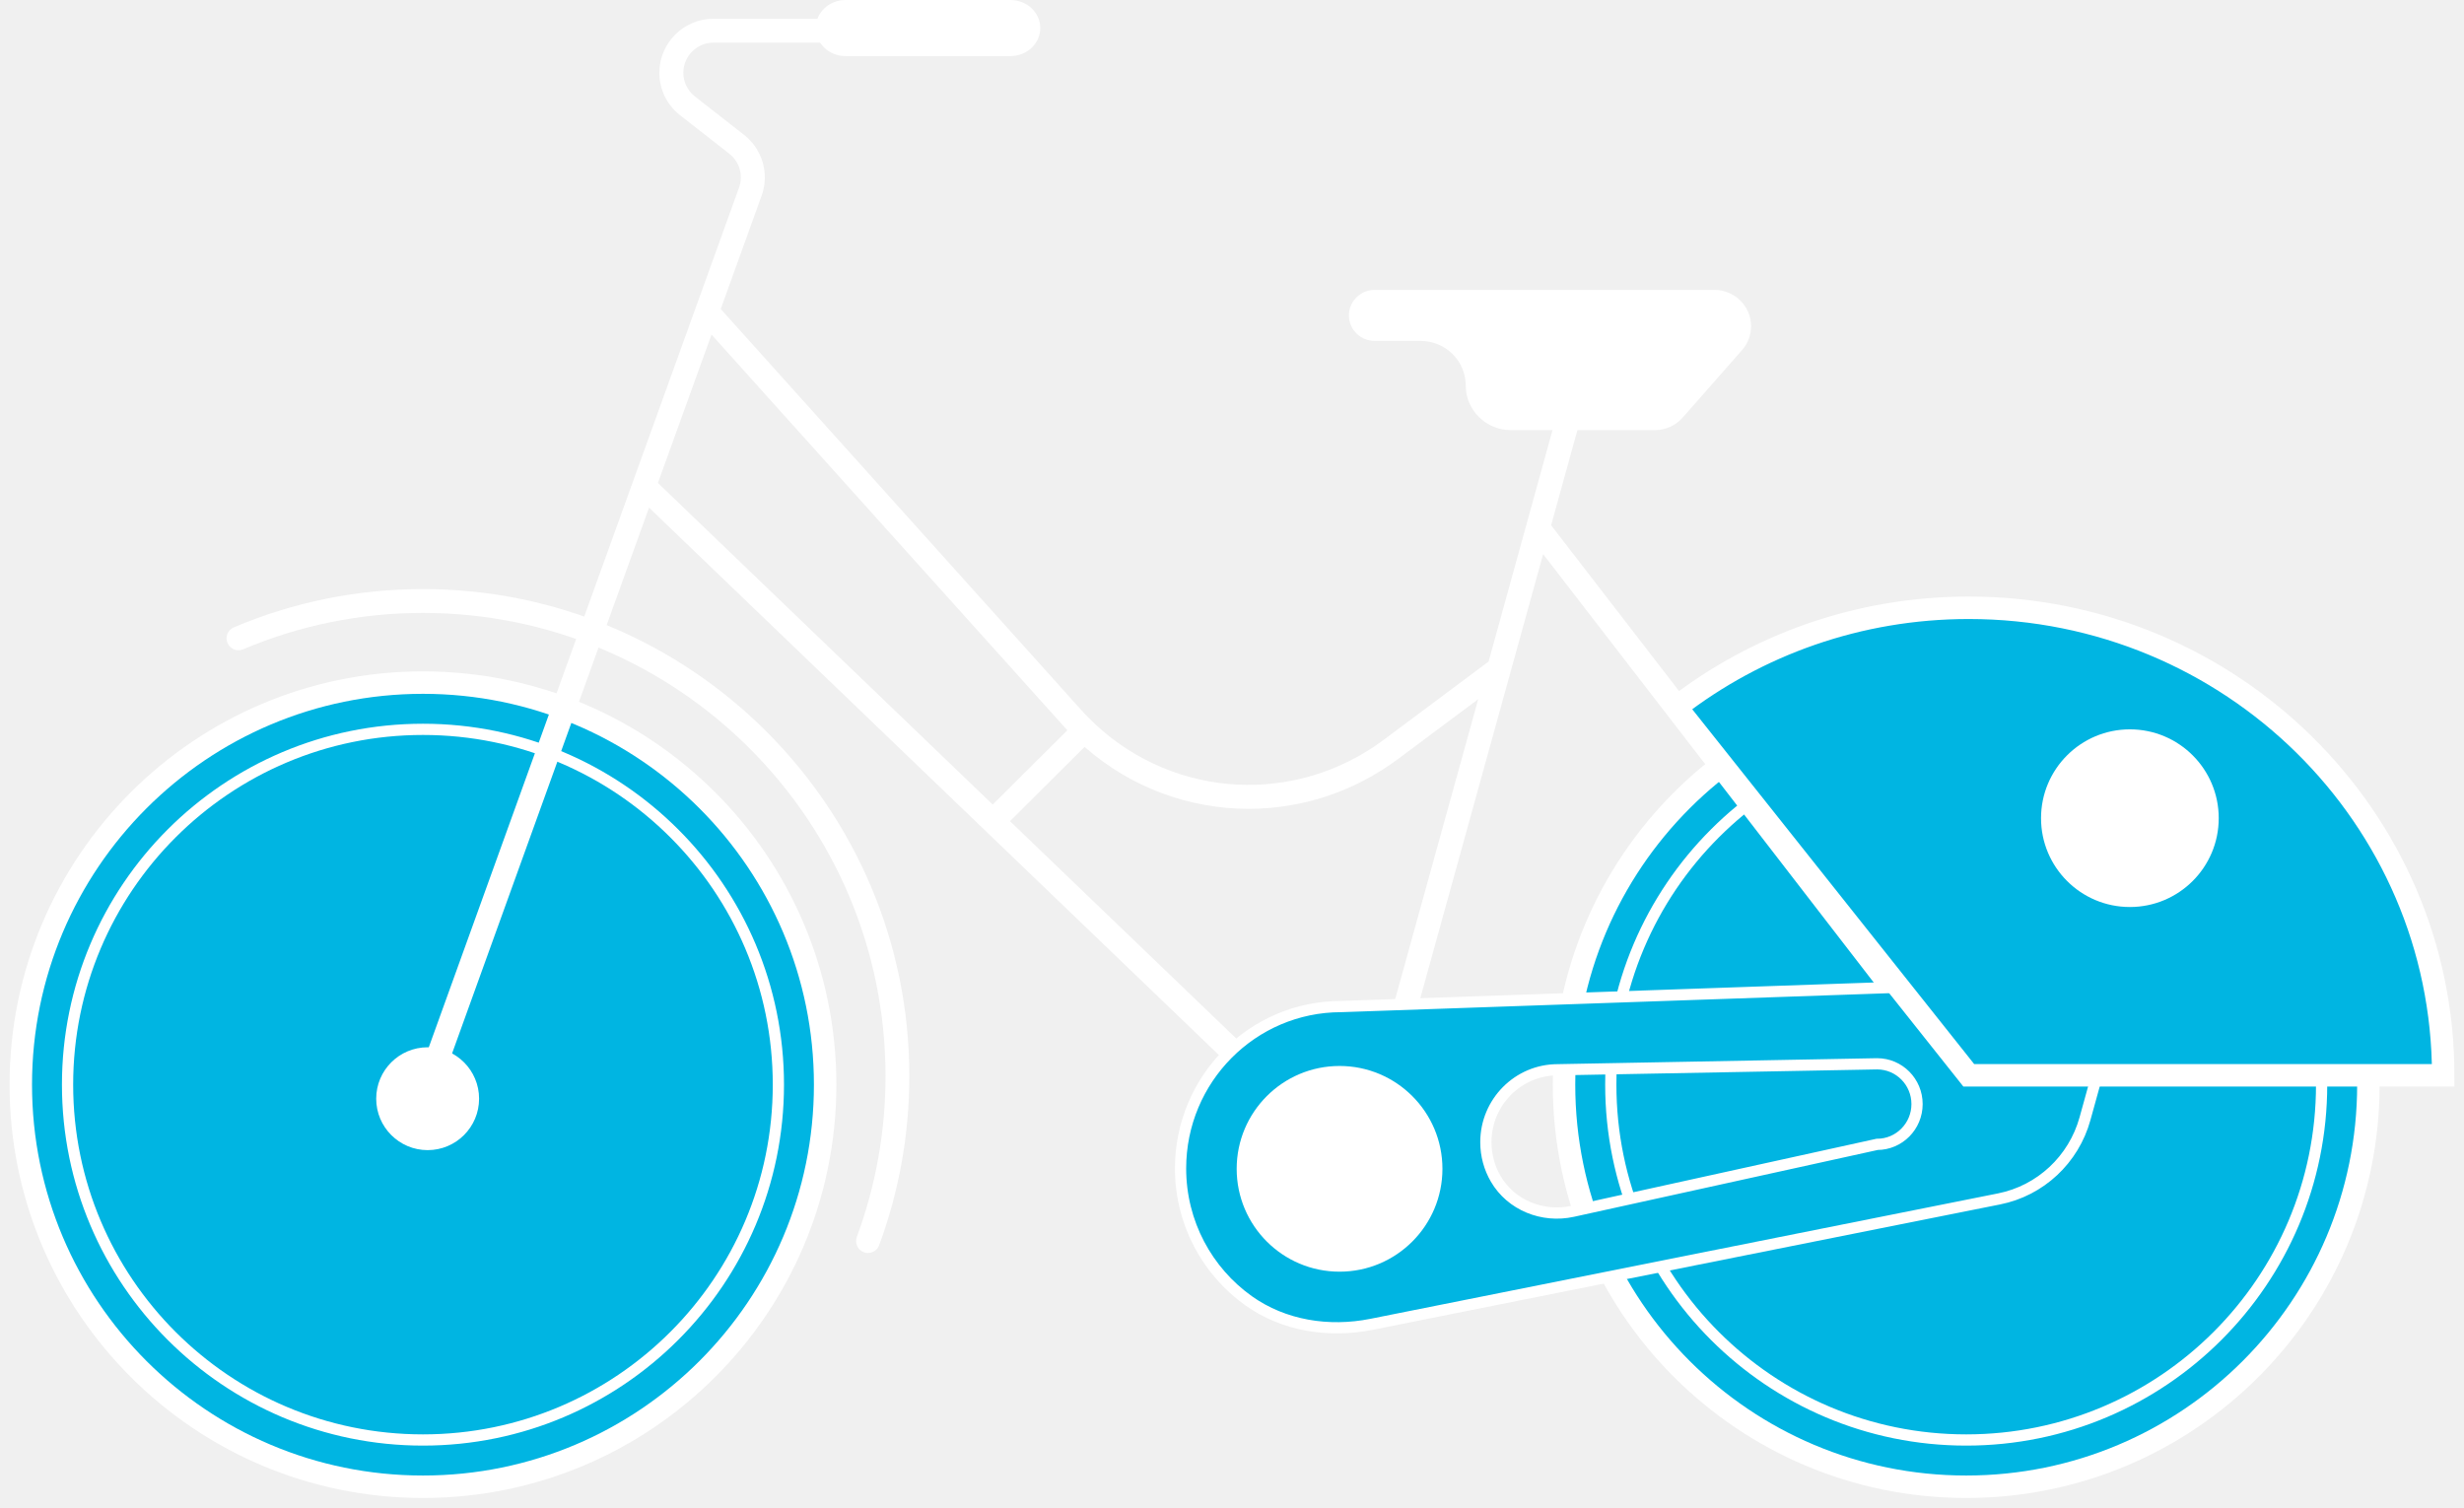
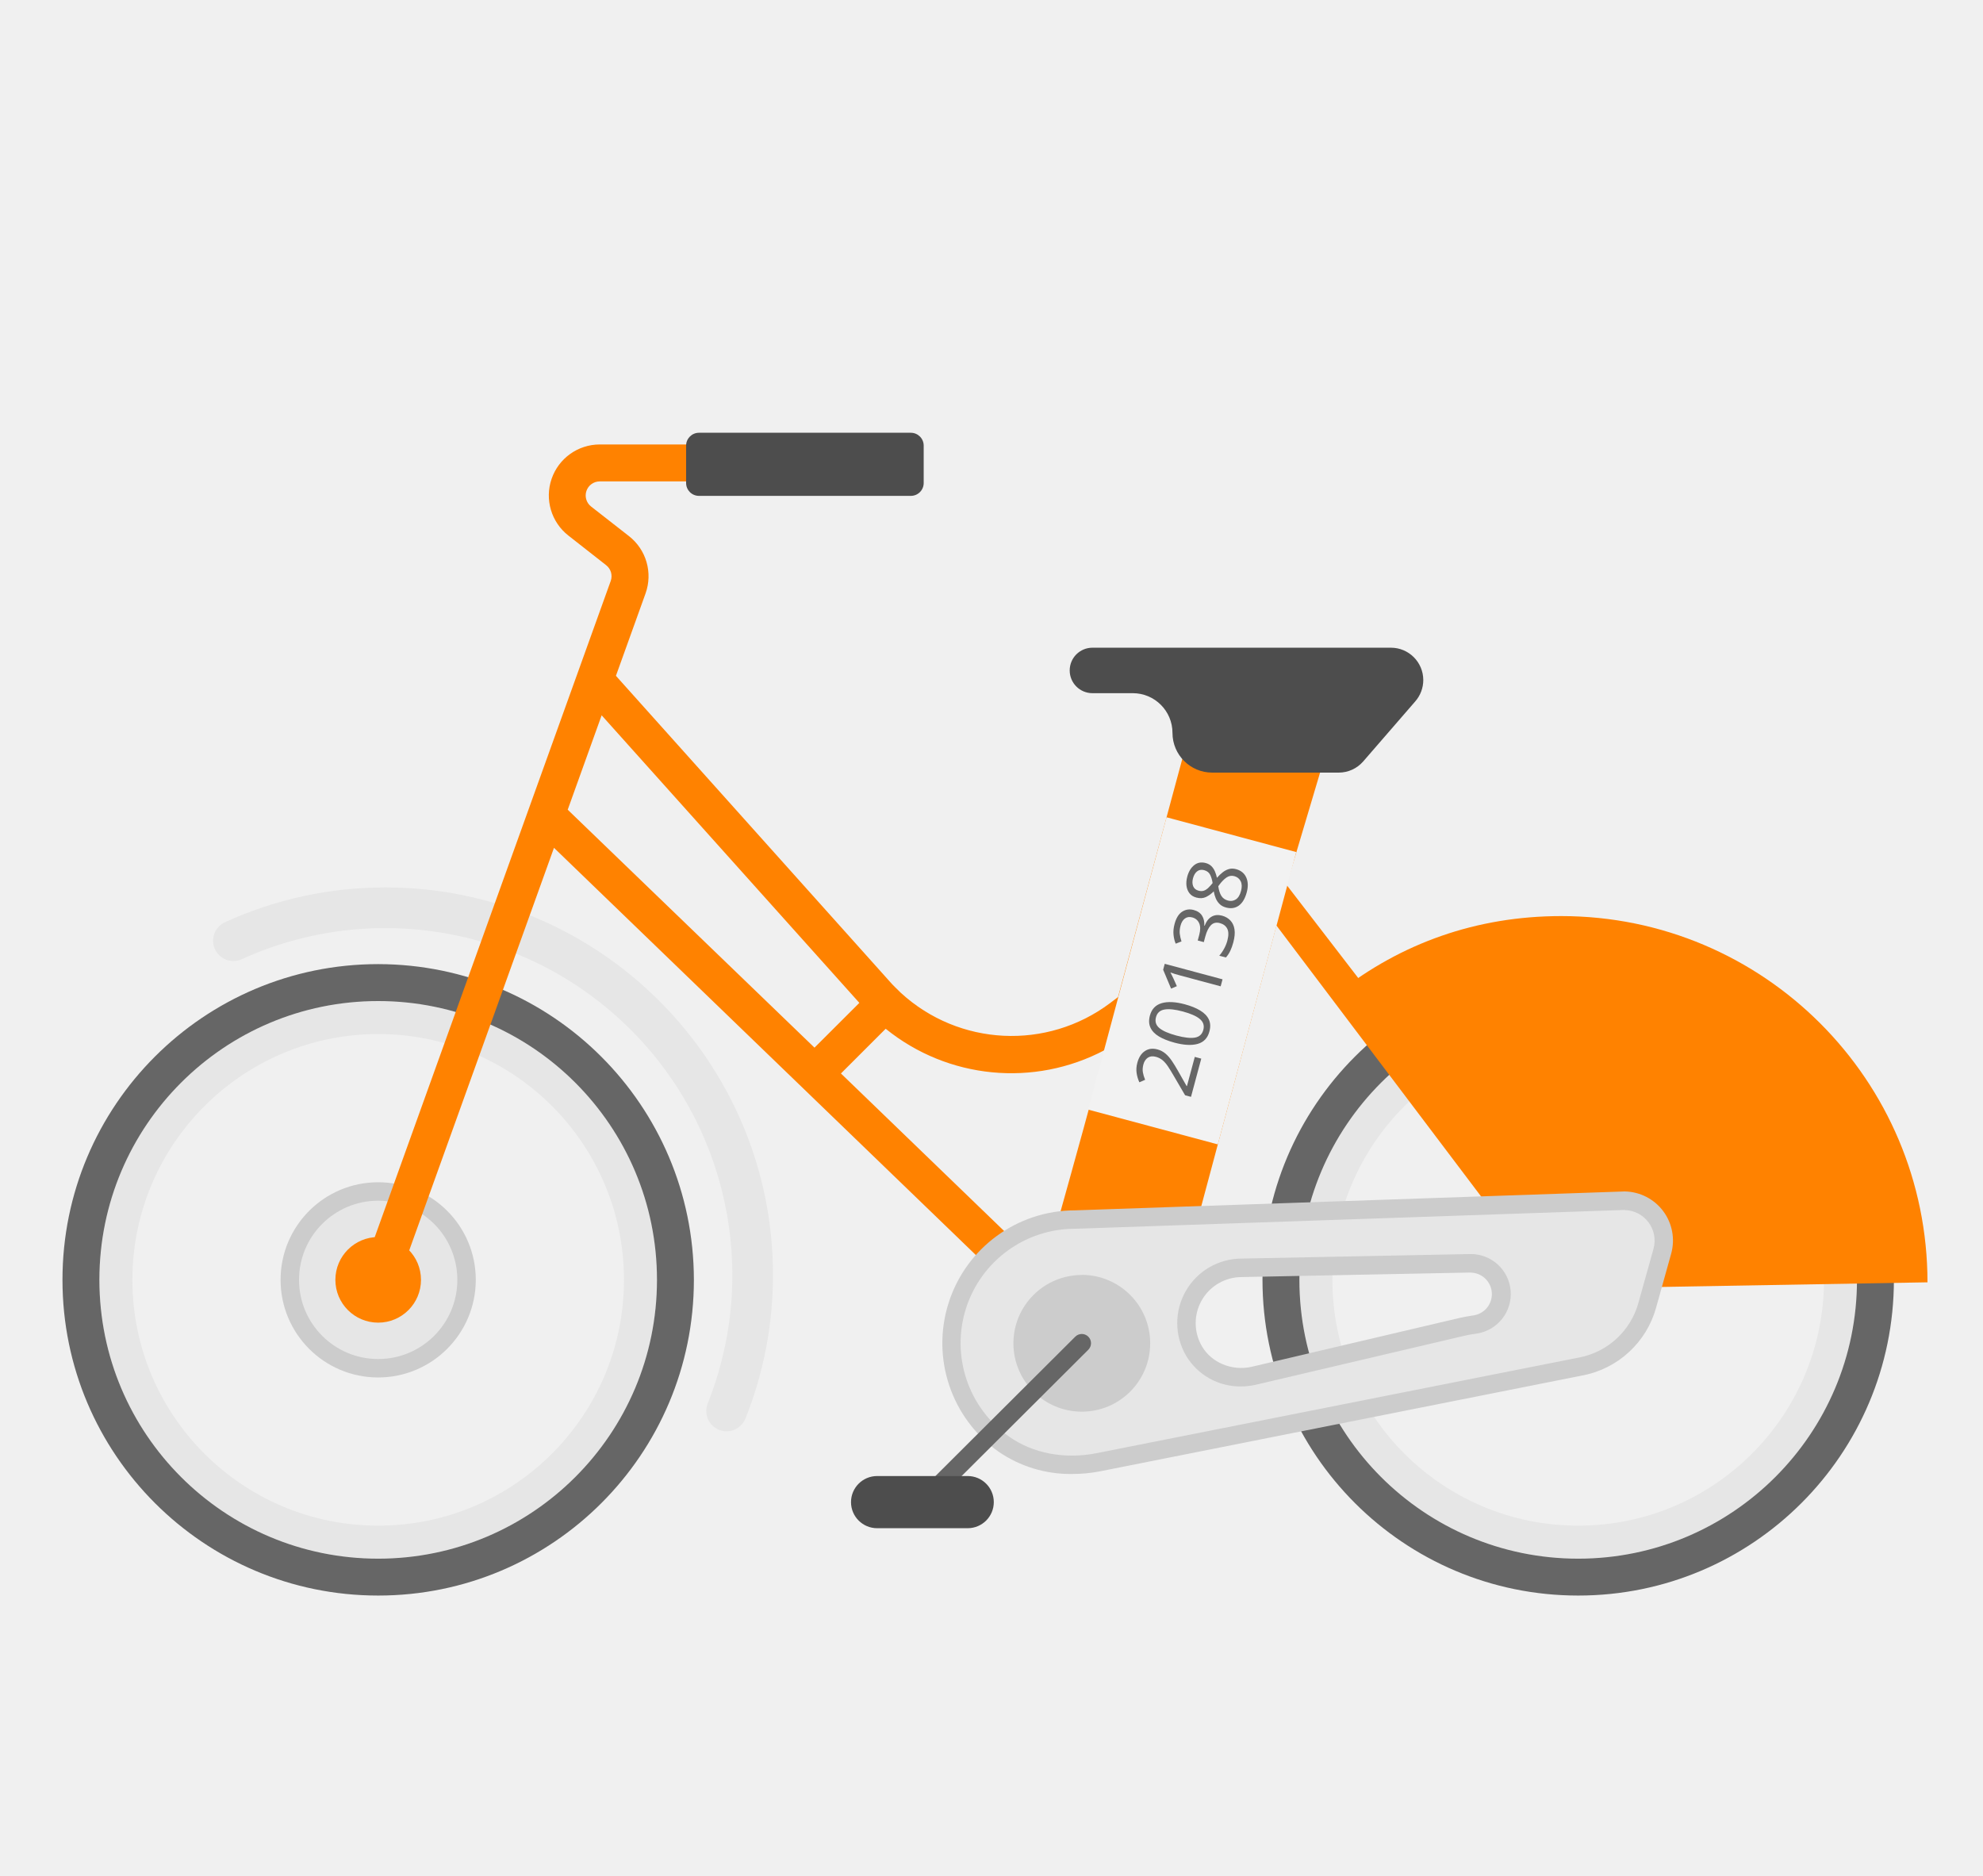
- <svg xmlns="http://www.w3.org/2000/svg" width="237px" height="145px" viewBox="0 0 237 145" version="1.1">
-   <defs />
-   <g id="Page-1" stroke="none" stroke-width="1" fill="none" fill-rule="evenodd">
-     <g id="Homepage---Malmo-Copy-2" transform="translate(-164, -3474)">
-       <g id="Page-1" transform="translate(166, 3474)">
-         <path d="M77.367,104.327 C77.367,125.686 60.047,143 38.683,143 C17.319,143 0,125.686 0,104.327 C0,82.968 17.319,65.654 38.683,65.654 C60.047,65.654 77.367,82.968 77.367,104.327" id="Fill-1" fill="#00B5E2" />
-         <path d="M77.367,104.327 C77.367,125.686 60.047,143 38.683,143 C17.319,143 0,125.686 0,104.327 C0,82.968 17.319,65.654 38.683,65.654 C60.047,65.654 77.367,82.968 77.367,104.327 Z" id="Stroke-3" stroke="#FFFFFF" stroke-width="2.16" />
-         <path d="M72.869,104.327 C72.869,123.202 57.563,138.503 38.683,138.503 C19.803,138.503 4.498,123.202 4.498,104.327 C4.498,85.452 19.803,70.151 38.683,70.151 C57.563,70.151 72.869,85.452 72.869,104.327 Z" id="Stroke-5" stroke="#FFFFFF" stroke-width="1.08" stroke-linecap="round" />
-         <path d="M225.803,104.327 C225.803,125.686 208.484,143 187.12,143 C165.755,143 148.436,125.686 148.436,104.327 C148.436,82.968 165.755,65.654 187.12,65.654 C208.484,65.654 225.803,82.968 225.803,104.327" id="Fill-7" fill="#00B5E2" />
-         <path d="M225.803,104.327 C225.803,125.686 208.484,143 187.12,143 C165.755,143 148.436,125.686 148.436,104.327 C148.436,82.968 165.755,65.654 187.12,65.654 C208.484,65.654 225.803,82.968 225.803,104.327 Z" id="Stroke-9" stroke="#FFFFFF" stroke-width="2.16" />
-         <path d="M221.305,104.327 C221.305,123.202 205.999,138.503 187.12,138.503 C168.24,138.503 152.934,123.202 152.934,104.327 C152.934,85.452 168.24,70.151 187.12,70.151 C205.999,70.151 221.305,85.452 221.305,104.327 Z" id="Stroke-11" stroke="#FFFFFF" stroke-width="1.08" stroke-linecap="round" />
-         <path d="M72.314,57.05 L93.484,77.385 L100.664,70.24 L84.473,52.243 L66.436,32.18 L61.282,46.453 L72.314,57.05 Z M146.427,53.301 L134.542,96.263 C134.402,96.774 133.631,97.067 133.124,97.067 C133.033,96.177 133.227,97.096 133.124,97.067 C132.51,96.899 131.98,96.878 132.149,96.266 L140.182,67.249 L140.182,67.249 L132.493,72.987 C128.16,76.218 123.11,77.796 118.098,77.796 C112.426,77.796 106.803,75.775 102.321,71.839 L102.322,71.84 L95.147,78.983 L116.934,99.912 C117.393,100.353 117.406,101.081 116.964,101.538 C116.738,101.772 116.436,101.889 116.133,101.889 C115.845,101.889 115.556,101.783 115.332,101.567 L60.428,48.826 L40.024,105.365 C39.854,105.834 39.411,106.126 38.938,106.126 C38.808,106.126 38.677,106.104 38.548,106.058 C37.948,105.842 37.637,105.184 37.852,104.587 L69.088,18.035 C69.508,16.862 69.129,15.554 68.143,14.783 L63.417,11.087 C62.148,10.095 61.42,8.605 61.42,6.997 C61.42,4.131 63.761,1.799 66.637,1.799 L89.951,1.799 C90.588,1.799 91.105,2.313 91.105,2.949 C91.105,3.584 90.588,4.099 89.951,4.099 L66.637,4.099 C65.034,4.099 63.728,5.399 63.728,6.997 C63.728,7.893 64.134,8.725 64.842,9.278 L69.568,12.974 C71.335,14.356 72.016,16.701 71.261,18.81 L67.323,29.721 L101.977,68.265 C102.221,68.536 102.469,68.8 102.724,69.056 L103.472,69.777 C111.103,76.788 122.627,77.472 131.11,71.146 L141.181,63.629 L147.889,39.341 C148.058,38.729 148.693,38.368 149.308,38.537 C149.923,38.706 150.284,39.339 150.115,39.951 L147.195,50.521 L147.193,50.521 L188.68,104.274 C189.068,104.778 188.974,105.5 188.469,105.887 C188.259,106.048 188.012,106.125 187.766,106.125 C187.42,106.125 187.078,105.971 186.851,105.677 L146.428,53.302 L146.427,53.301 Z" id="Fill-13" fill="#FFFFFF" />
-         <path d="M81.487,120.516 C81.355,120.516 81.22,120.492 81.089,120.444 C80.496,120.223 80.193,119.564 80.413,118.97 C82.244,114.023 83.172,108.815 83.172,103.491 C83.172,78.933 63.22,58.954 38.695,58.954 C32.691,58.954 26.866,60.132 21.383,62.454 C20.801,62.698 20.129,62.428 19.882,61.844 C19.636,61.261 19.908,60.588 20.491,60.341 C26.258,57.899 32.382,56.66 38.695,56.66 C64.484,56.66 85.463,77.668 85.463,103.491 C85.463,109.088 84.487,114.564 82.561,119.767 C82.39,120.229 81.953,120.516 81.487,120.516" id="Fill-15" fill="#FFFFFF" />
-         <path d="M127.745,30.336 L127.745,30.336 C127.745,31.691 128.858,32.79 130.231,32.79 L134.637,32.79 C137.037,32.79 138.982,34.711 138.982,37.081 C138.982,39.45 140.927,41.371 143.327,41.371 L157.173,41.371 C158.198,41.371 159.174,40.932 159.847,40.167 L165.561,33.672 C166.121,33.036 166.429,32.221 166.429,31.379 C166.429,29.447 164.843,27.881 162.887,27.881 L130.231,27.881 C128.858,27.881 127.745,28.98 127.745,30.336" id="Fill-17" fill="#FFFFFF" />
-         <path d="M178.547,110.069 C180.67,110.069 182.391,108.334 182.391,106.195 C182.391,104.054 180.67,102.32 178.547,102.32 L147.83,102.893 C144.013,102.893 140.918,106.012 140.918,109.86 C140.918,111.142 141.262,112.344 141.862,113.376 C143.351,115.939 146.397,117.142 149.276,116.508 L178.547,110.069 Z M198.545,107.601 C197.455,111.54 194.257,114.523 190.277,115.316 L129.893,127.382 C125.816,128.194 121.486,127.528 118.092,125.108 C114.136,122.289 111.552,117.642 111.552,112.386 C111.552,103.786 118.469,96.814 127.002,96.814 L195.705,94.434 C198.97,94.484 201.305,97.632 200.428,100.802 L198.545,107.601 Z" id="Fill-19" fill="#00B5E2" />
-         <path d="M178.547,110.069 C180.67,110.069 182.391,108.334 182.391,106.195 C182.391,104.054 180.67,102.32 178.547,102.32 L147.83,102.893 C144.013,102.893 140.918,106.012 140.918,109.86 C140.918,111.142 141.262,112.344 141.862,113.376 C143.351,115.939 146.397,117.142 149.276,116.508 L178.547,110.069 Z M198.545,107.601 C197.455,111.54 194.257,114.523 190.277,115.316 L129.893,127.382 C125.816,128.194 121.486,127.528 118.092,125.108 C114.136,122.289 111.552,117.642 111.552,112.386 C111.552,103.786 118.469,96.814 127.002,96.814 L195.705,94.434 C198.97,94.484 201.305,97.632 200.428,100.802 L198.545,107.601 Z" id="Stroke-21" stroke="#FFFFFF" stroke-width="1.08" />
-         <path d="M136.741,112.421 C136.741,117.885 132.31,122.314 126.846,122.314 C121.38,122.314 116.95,117.885 116.95,112.421 C116.95,106.958 121.38,102.528 126.846,102.528 C132.31,102.528 136.741,106.958 136.741,112.421" id="Fill-23" fill="#FFFFFF" />
-         <path d="M95.19,5.396 L79.335,5.396 C77.751,5.396 76.467,4.188 76.467,2.698 C76.467,1.208 77.751,0 79.335,0 L95.19,0 C96.774,0 98.058,1.208 98.058,2.698 C98.058,4.188 96.774,5.396 95.19,5.396" id="Fill-25" fill="#FFFFFF" />
-         <path d="M233,103.428 C233,78.592 212.569,58.459 187.367,58.459 C176.752,58.459 166.984,62.031 159.232,68.02 L187.367,103.428 L233,103.428 Z" id="Fill-27" fill="#00B5E2" />
-         <path d="M233,103.428 C233,78.592 212.569,58.459 187.367,58.459 C176.752,58.459 166.984,62.031 159.232,68.02 L187.367,103.428 L233,103.428 Z" id="Stroke-29" stroke="#FFFFFF" stroke-width="2.16" />
-         <path d="M44.081,105.676 C44.081,108.408 41.866,110.623 39.133,110.623 C36.4,110.623 34.185,108.408 34.185,105.676 C34.185,102.944 36.4,100.73 39.133,100.73 C41.866,100.73 44.081,102.944 44.081,105.676" id="Fill-31" fill="#FFFFFF" />
-         <path d="M211.409,78.695 C211.409,83.414 207.583,87.239 202.863,87.239 C198.143,87.239 194.317,83.414 194.317,78.695 C194.317,73.976 198.143,70.151 202.863,70.151 C207.583,70.151 211.409,73.976 211.409,78.695" id="Fill-33" fill="#FFFFFF" />
-       </g>
-     </g>
-   </g>
+ <svg xmlns="http://www.w3.org/2000/svg" id="flat.2" viewBox="0 0 744 703.57">
+   <defs>
+     <style>.cls-1{fill:#e6e6e6;}.cls-2,.cls-7{fill:#666;}.cls-3{fill:#ccc;}.cls-4{fill:#ff8200;}.cls-5{fill:#4d4d4d;}.cls-6{fill:#f2f2f2;}.cls-7{font-size:31.46px;font-family:DINPro-Black, DINPro;}</style>
+   </defs>
+   <path class="cls-1" d="M592.12,387.94a92.22,92.22,0,1,1-92.22,92.22,92.33,92.33,0,0,1,92.22-92.22m0-12.37a104.6,104.6,0,1,0,104.6,104.6,104.6,104.6,0,0,0-104.6-104.6Z" />
+   <path class="cls-2" d="M592.12,375.57a104.6,104.6,0,1,1-104.6,104.6,104.6,104.6,0,0,1,104.6-104.6m0-13.86A118.45,118.45,0,1,0,710.57,480.16,118.59,118.59,0,0,0,592.12,361.71Z" />
+   <path class="cls-1" d="M272.59,537a7.63,7.63,0,0,1-7.07-10.45A130.18,130.18,0,0,0,90.83,359.81a7.62,7.62,0,1,1-6.31-13.87,144.2,144.2,0,0,1,60.14-13c80.15,0,145.35,65.2,145.35,145.35a144.63,144.63,0,0,1-10.34,53.95A7.62,7.62,0,0,1,272.59,537Z" />
+   <circle class="cls-1" cx="141.89" cy="480.16" r="33.16" />
+   <path class="cls-3" d="M141.89,516.79a36.62,36.62,0,1,1,36.62-36.62A36.67,36.67,0,0,1,141.89,516.79Zm0-66.32a29.7,29.7,0,1,0,29.7,29.7A29.73,29.73,0,0,0,141.89,450.47Z" />
+   <path class="cls-1" d="M141.89,387.94a92.22,92.22,0,1,1-92.22,92.22,92.33,92.33,0,0,1,92.22-92.22m0-12.37a104.6,104.6,0,1,0,104.6,104.6,104.6,104.6,0,0,0-104.6-104.6Z" />
+   <path class="cls-2" d="M141.89,375.57a104.6,104.6,0,1,1-104.6,104.6,104.6,104.6,0,0,1,104.6-104.6m0-13.86A118.45,118.45,0,1,0,260.34,480.16,118.59,118.59,0,0,0,141.89,361.71Z" />
+   <path class="cls-4" d="M400.69,457.57s20-71.44,19-70.75a71.54,71.54,0,0,1-87.52-5.62l-21.53,21.52,67.9,65.55a3.46,3.46,0,0,1-4.81,5L206.4,311.87,145.15,482.19a3.46,3.46,0,1,1-6.52-2.34L232.4,219.12a8.72,8.72,0,0,0-2.84-9.8l-14.19-11.13a15.66,15.66,0,0,1,9.67-28h70a3.46,3.46,0,0,1,0,6.93H225a8.73,8.73,0,0,0-5.39,15.6l14.19,11.13a15.64,15.64,0,0,1,5.08,17.58L227.1,254.32l104,116.11q1.1,1.23,2.24,2.38l2.25,2.17a64.68,64.68,0,0,0,83,4.12l4-3,25.09-93C468.22,286.34,492,289,492,289l-13,43.69L591.4,478.9a3.46,3.46,0,1,1-5.49,4.22L477.41,339.45,446.27,455.87ZM242.08,336.65l63.55,61.26,21.55-21.52-48.6-54.21-54.15-60.44-15.47,43Z" />
+   <path class="cls-4" d="M141.89,487.94a6.93,6.93,0,0,1-6.52-9.27l93.77-260.72a5.25,5.25,0,0,0-1.71-5.9l-14.19-11.13A19.12,19.12,0,0,1,225,166.75h70a6.93,6.93,0,0,1,0,13.86H225a5.27,5.27,0,0,0-3.25,9.41L236,201.15a19.1,19.1,0,0,1,6.21,21.47l-11.12,30.93L333.71,368.12q1,1.16,2.13,2.26L338,372.5a61.49,61.49,0,0,0,78.48,3.84l3-2.27,25.59-94.85,3.07.48c20.25,3.17,43.92,5.83,44.16,5.86l4.12.46-13.69,46L594.14,476.79a6.94,6.94,0,0,1-1.27,9.71,6.93,6.93,0,0,1-9.72-1.27l-104.24-138-30,112-52.89,2,1.28-4.57c5.51-19.67,13.63-49,17.17-62.7a74.94,74.94,0,0,1-82.17-8l-16.79,16.78,65.37,63.1a6.93,6.93,0,0,1,.18,9.79,6.93,6.93,0,0,1-9.8.18L207.85,318.08,148.41,483.36A7,7,0,0,1,141.89,487.94Zm66.32-179.13.59.57L376.12,470.76l-70.44-68,13.55-13.54-13.56,13.54ZM419.76,382.6l2,1.41c2,1.45,1.57,3.24.72,6.8-.48,2-1.2,4.79-2.08,8.15-1.55,5.9-3.77,14.09-6.58,24.33-3.32,12.09-6.71,24.25-8.49,30.64l38.28-1.42,31.78-118.8-.24-.31L487.47,292c-7.21-.85-22.75-2.75-37.27-5l-24.6,91.17-4.94,3.7a68.44,68.44,0,0,1-87.39-4.35L331,375.3c-.43-.44-.84-.86-1.24-1.29l2.23,2.49.06-.06,2.44,2.15a68.08,68.08,0,0,0,83.3,5.35ZM244.49,334.15l61.1,58.9,16.83-16.8L225.73,268.36,213,303.78Zm-14.19-99-8.15,22.65Zm-17.46-49.32a12.31,12.31,0,0,0,.37,3A12.31,12.31,0,0,1,212.84,185.87Z" />
+   <circle class="cls-4" cx="141.89" cy="480.16" r="16.06" />
+   <path class="cls-4" d="M723.17,481.09a137.4,137.4,0,0,0-137.4-137.4c-32,0-60.2,10.32-83.54,28.62l81.32,111.2Z" />
+   <path class="cls-5" d="M401.34,251.54h0a8.52,8.52,0,0,0,8.52,8.52H425a14.9,14.9,0,0,1,14.9,14.9h0a14.9,14.9,0,0,0,14.9,14.9h47.48a12.15,12.15,0,0,0,9.17-4.18L531,263.13a12.15,12.15,0,0,0,3-8h0A12.15,12.15,0,0,0,521.86,243h-112A8.52,8.52,0,0,0,401.34,251.54Z" />
+   <rect class="cls-5" x="257.41" y="162.37" width="89.14" height="23.68" rx="4.83" ry="4.83" transform="translate(603.97 348.41) rotate(-180)" />
+   <path class="cls-1" d="M618.05,489.67a32.25,32.25,0,0,1-24.81,23L412.05,548.55c-12.23,2.42-25.23.43-35.41-6.77a46.36,46.36,0,0,1,26.74-84.24l206.16-7.08a14.94,14.94,0,0,1,14.17,19Zm-69.42,8.09c1.67-.39,3.37-.62,5.06-.9a11.54,11.54,0,0,0-1.87-22.92l-85.94,1.71A20.75,20.75,0,0,0,448,506.86c4.47,7.63,13.61,11.21,22.25,9.33Z" />
+   <path class="cls-3" d="M402.18,553a47.63,47.63,0,0,1-27.54-8.38,49.83,49.83,0,0,1,28.74-90.53L609.5,447h.09A18.41,18.41,0,0,1,627,470.36l-5.65,20.24A35.53,35.53,0,0,1,593.91,516L412.73,552A54.45,54.45,0,0,1,402.18,553Zm207.38-99.06L403.49,461A42.9,42.9,0,0,0,378.64,539c8.9,6.29,20.83,8.55,32.74,6.2l181.19-35.92a28.64,28.64,0,0,0,22.15-20.5l5.65-20.24a11.48,11.48,0,0,0-10.8-14.56Zm-144,66.22A23.65,23.65,0,0,1,445,508.61a24.21,24.21,0,0,1,20.9-36.43l85.87-1.7a15,15,0,0,1,2.5,29.8l-1.11.18c-1.3.2-2.53.4-3.72.68L471,519.56A25.59,25.59,0,0,1,465.54,520.15Zm86.28-42.74-85.87,1.7a17.28,17.28,0,0,0-15,26c3.59,6.12,11.2,9.29,18.52,7.69l78.37-18.41c1.44-.34,2.85-.56,4.22-.78l1.07-.17a8.07,8.07,0,0,0-1.31-16Z" />
+   <path class="cls-3" d="M405.88,478.3A25.66,25.66,0,1,1,380.22,504a25.66,25.66,0,0,1,25.66-25.66" />
+   <rect class="cls-6" x="390.49" y="342.76" width="113.55" height="50.39" transform="translate(-24 704.61) rotate(-74.98)" />
+   <text class="cls-7" transform="translate(446.46 412.97) rotate(-74.98)">20138</text>
+   <path class="cls-2" d="M346.08,567a3.46,3.46,0,0,1-2.45-5.92l59.8-59.6a3.46,3.46,0,0,1,4.89,4.91L348.52,566A3.46,3.46,0,0,1,346.08,567Z" />
+   <rect class="cls-5" x="319.29" y="553.77" width="53.57" height="19.57" rx="9.79" ry="9.79" />
</svg>
